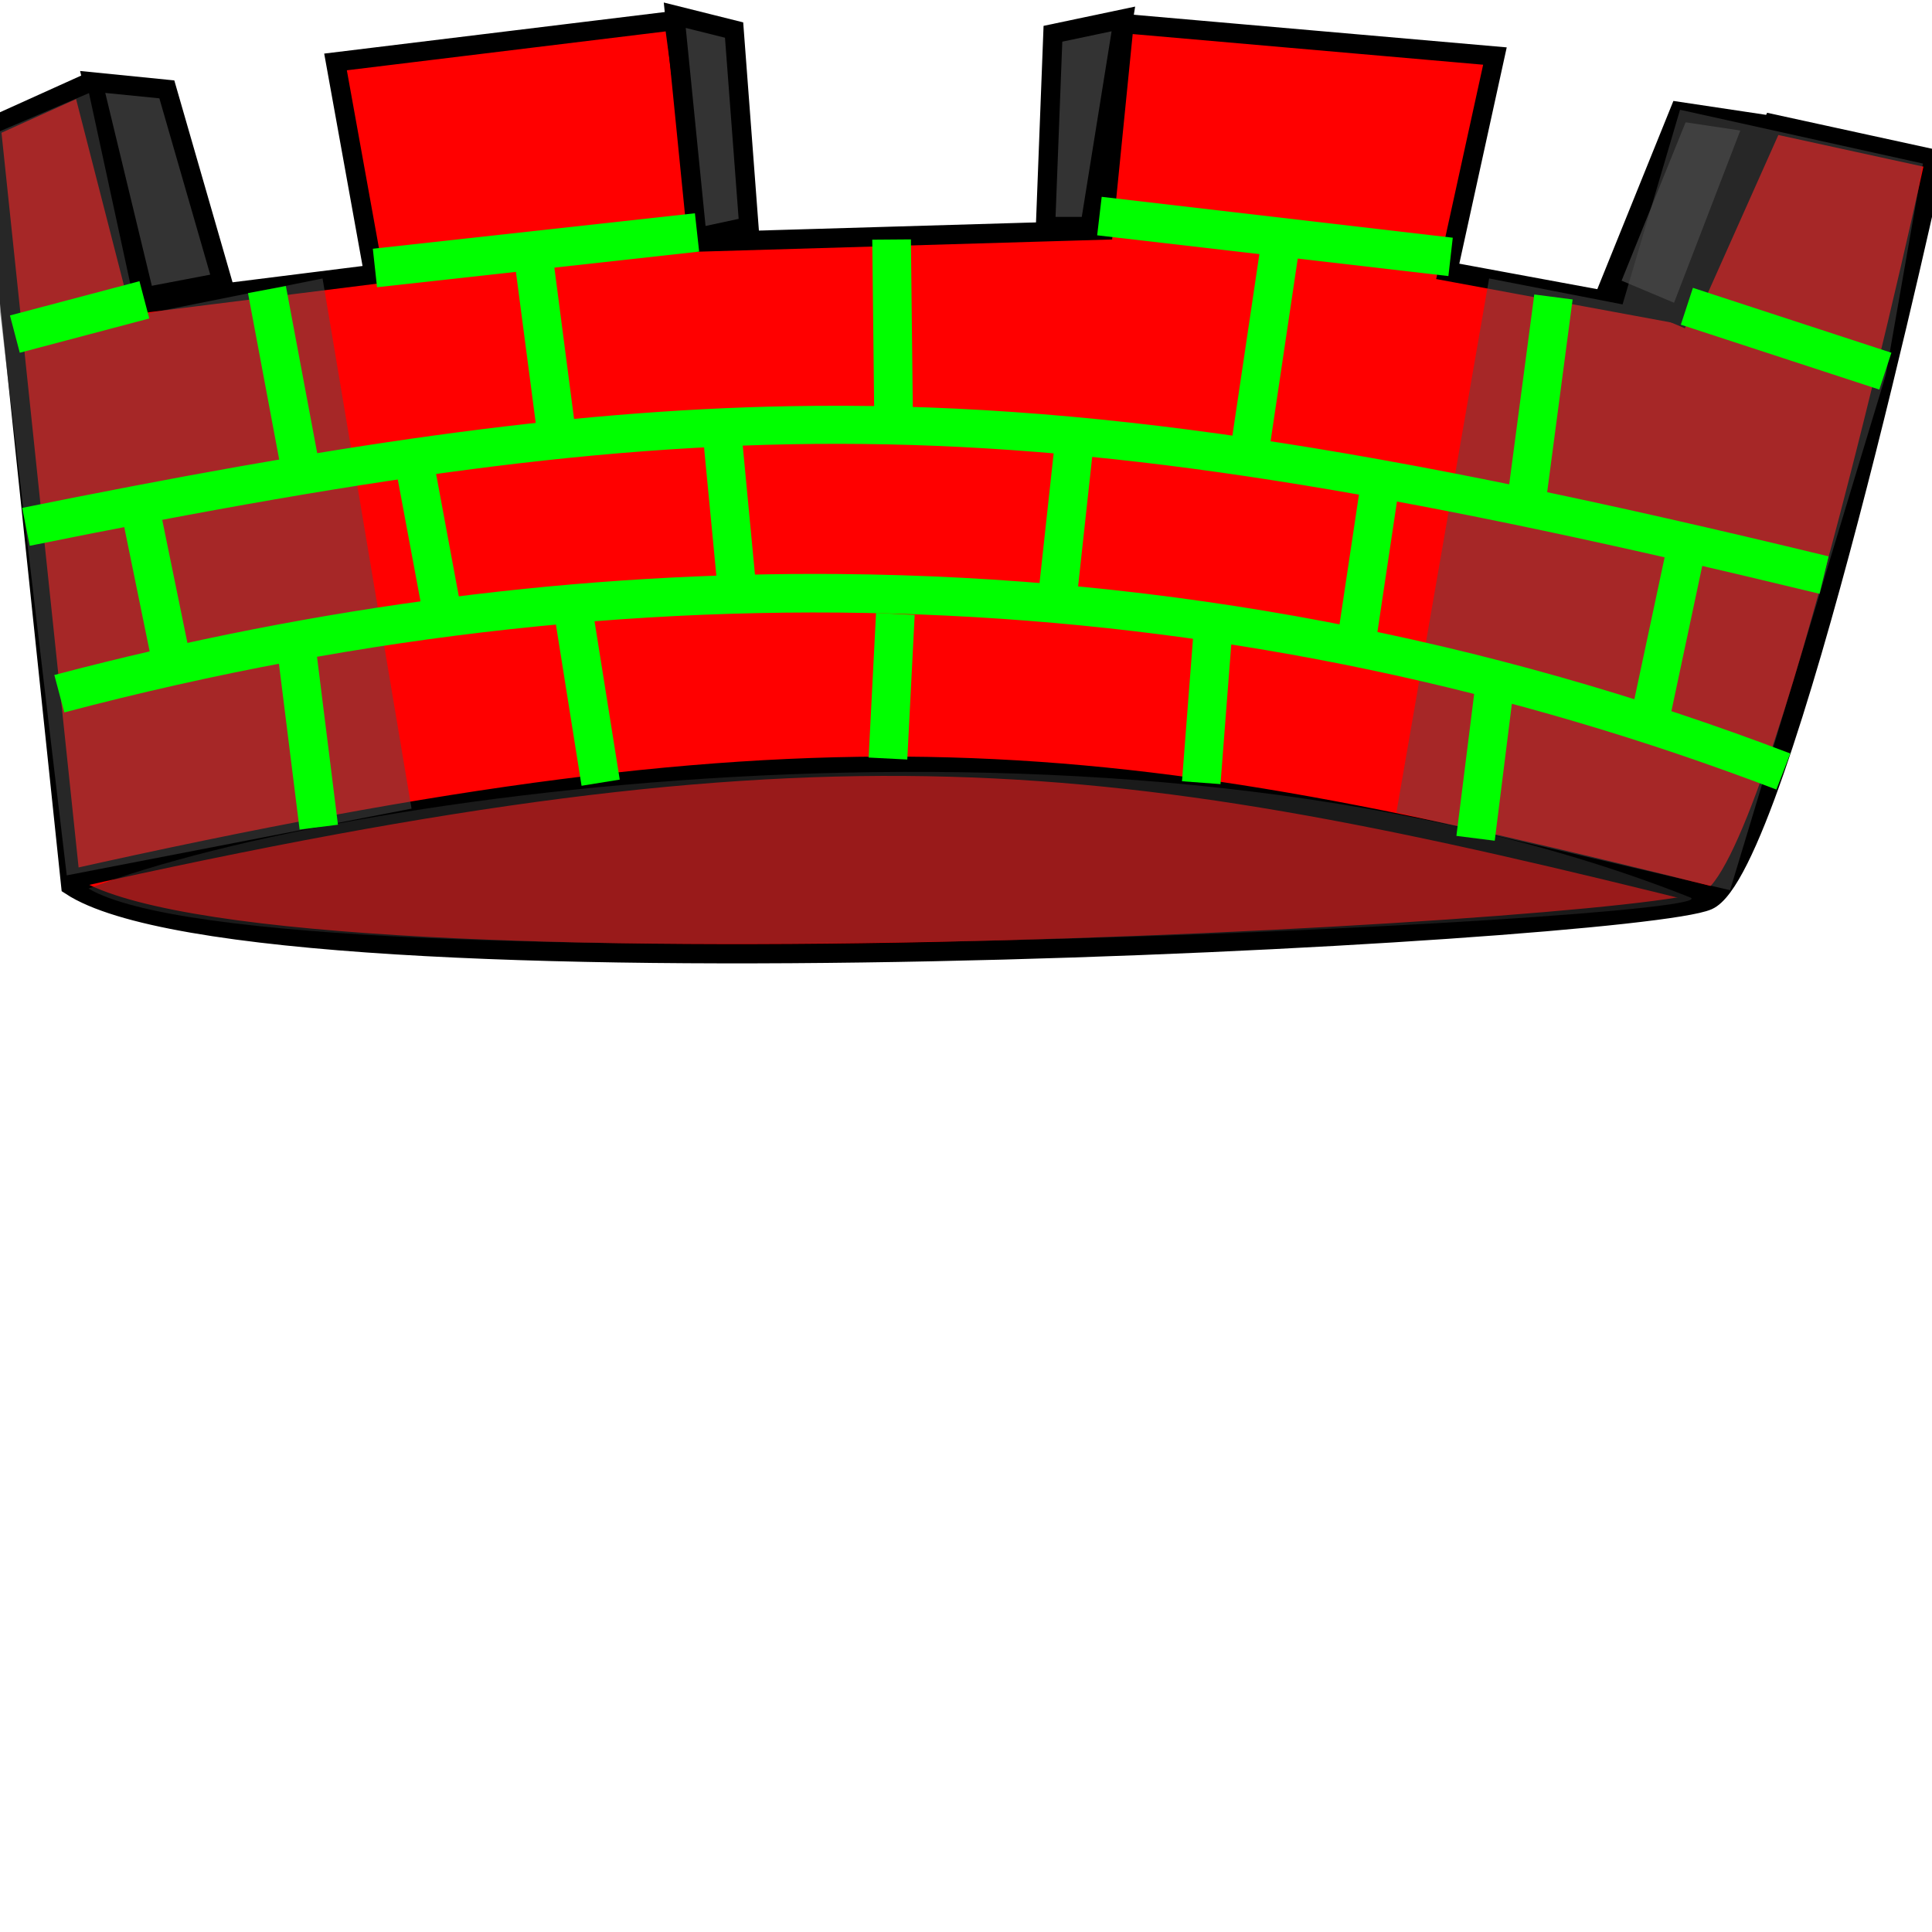
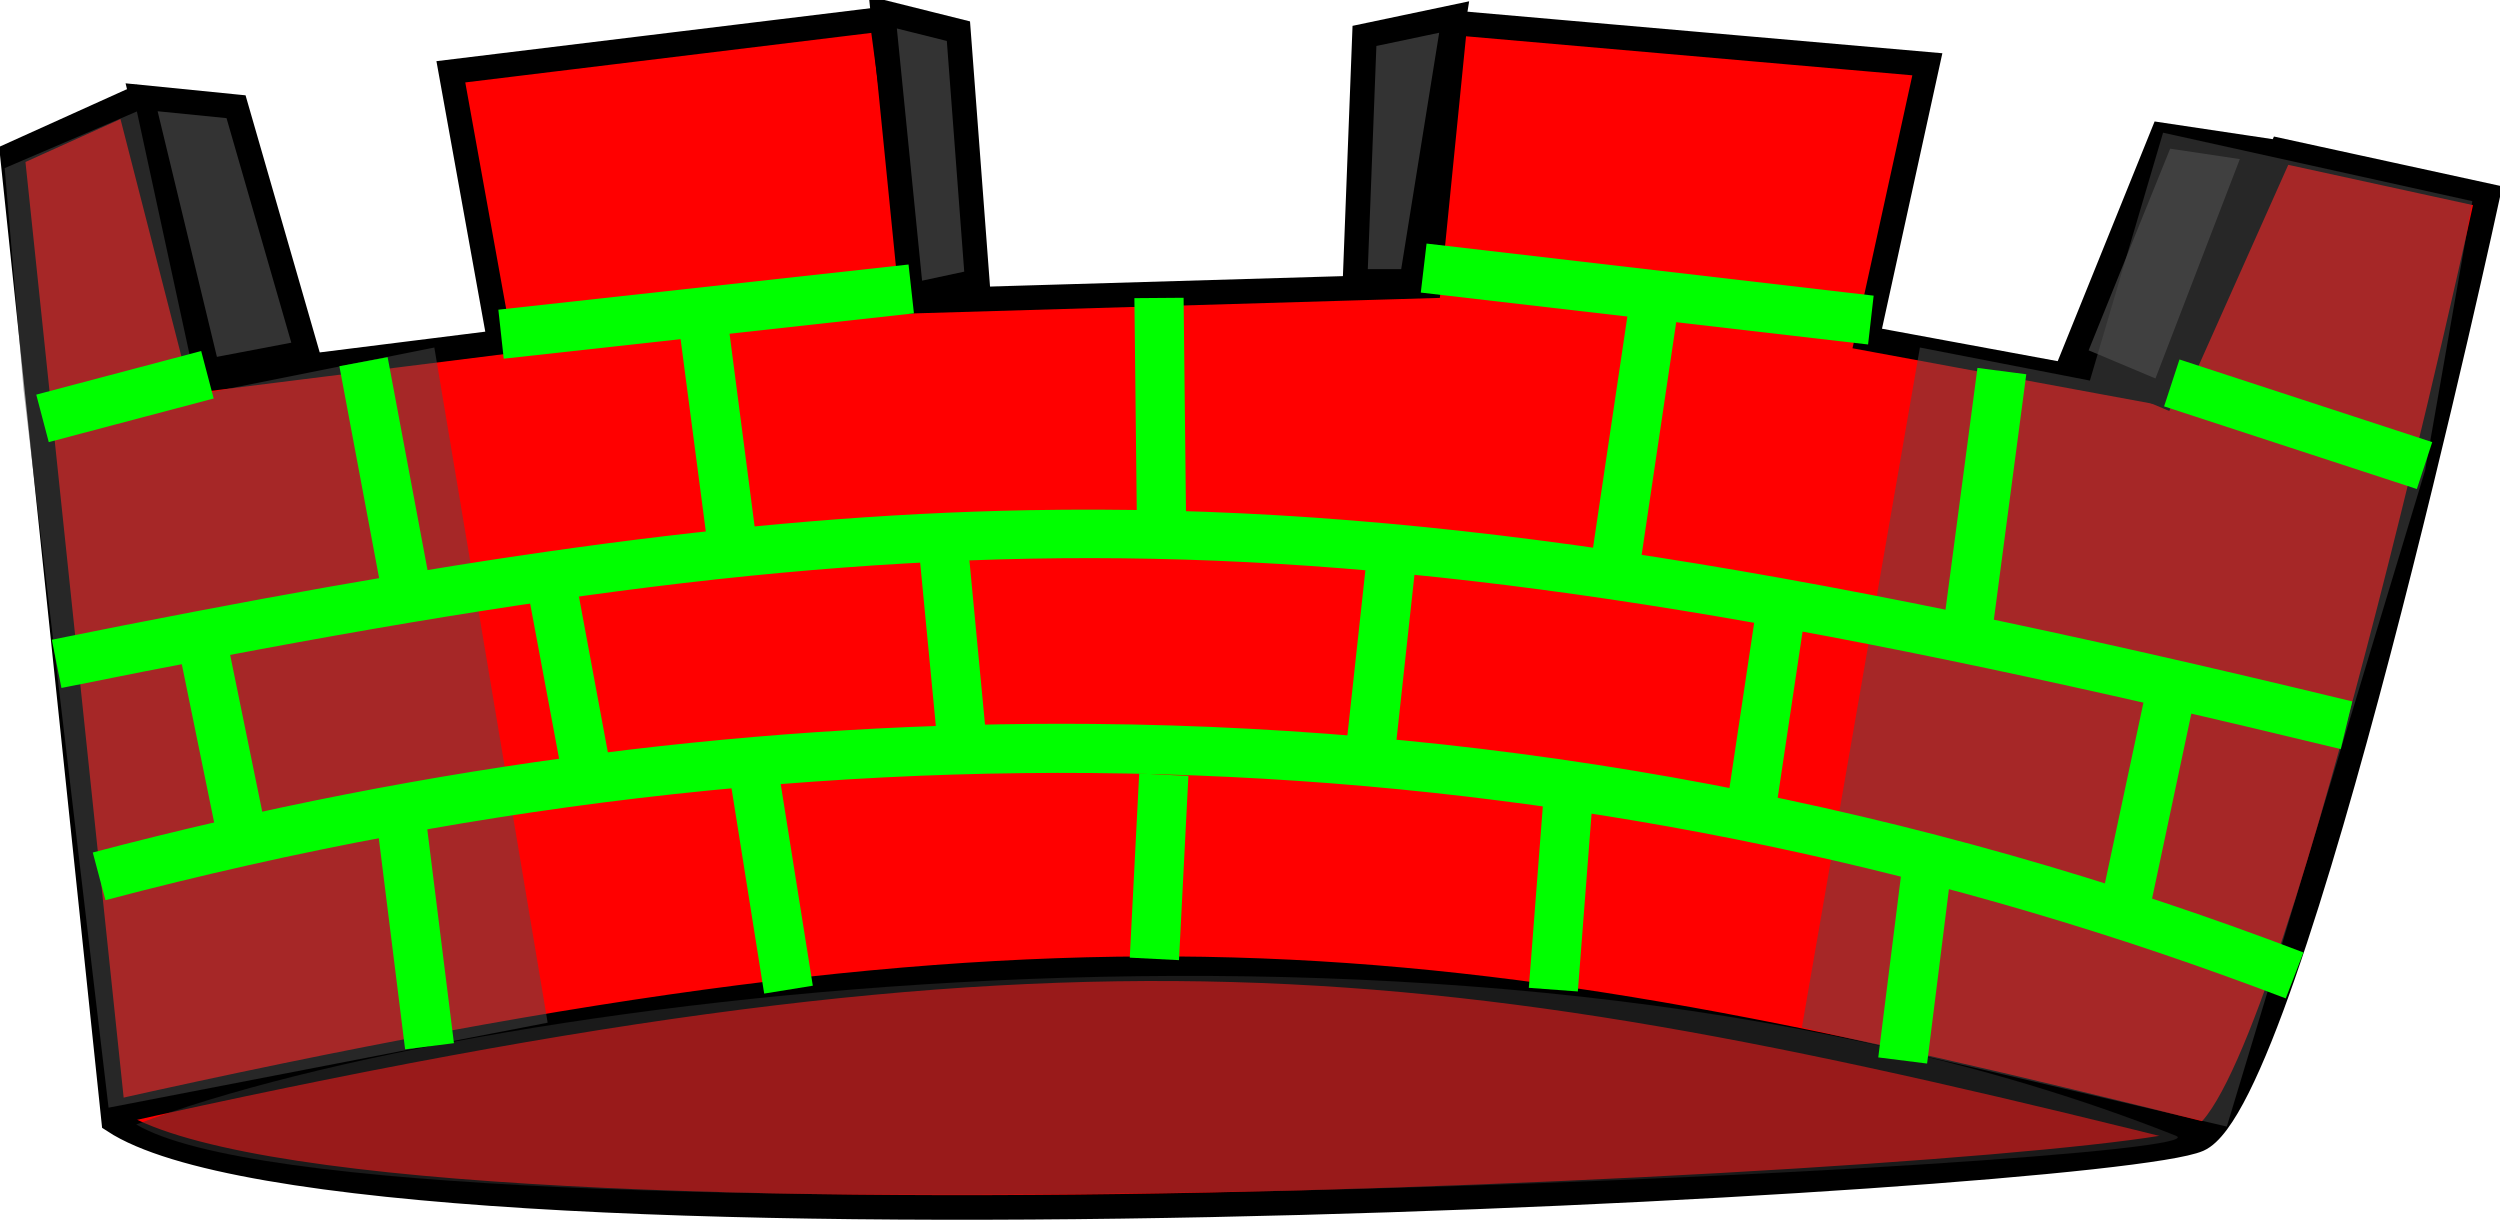
- <svg xmlns="http://www.w3.org/2000/svg" width="400" height="400" id="svg2" version="1.1">
+ <svg xmlns="http://www.w3.org/2000/svg" width="406.443" height="198.307" id="svg2" version="1.1">
  <defs id="defs4">
    </defs>
-   <g id="body">
+   <g id="body" transform="translate(3.832061,-1.152215)">
    <path style="fill:#ff0000;stroke:#000000;stroke-width:4;stroke-linecap:butt;stroke-linejoin:miter;stroke-opacity:1" d="m 14.656,183.359 c 39.084,25.649 323.664,9.771 338.931,3.053 15.267,-6.718 47.023,-153.435 47.023,-153.435 L 367.023,25.649 349.313,65.344 299.74,56.183 309.511,11.603 232.718,4.886 228.443,47.634 145.649,50.076 139.542,4.275 69.466,12.824 77.405,56.794 28.702,62.901 17.099,17.71 -1.832,26.26 z" id="path4005" />
    <path style="fill:none;stroke:#000000;stroke-width:4;stroke-linecap:butt;stroke-linejoin:miter;stroke-opacity:1" d="m 14.046,-467.863 c 158.168,-35.42 214.759,-28.001 341.374,3.664" id="path4515" transform="translate(0,650)" />
    <path style="opacity:0.5;fill:#333333;stroke:none" d="m 18.321,183.969 c 37.252,21.985 342.867,6.311 331.603,1.832 C 238.86,141.641 74.504,162.595 18.321,183.969 z" id="path4517" />
    <path style="fill:#333333;fill-opacity:1;stroke:#000000;stroke-width:4;stroke-opacity:1" d="M 19.19,16.969 34.542,18.504 46.056,58.419 29.936,61.49 z" id="path3029" />
    <path style="fill:#333333;fill-opacity:1;stroke:#000000;stroke-width:4;stroke-opacity:1" d="m 139.703,3.152 12.282,3.07 3.07,40.683 -10.746,2.303 z" id="path3031" />
    <path style="fill:#333333;fill-opacity:1;stroke:#000000;stroke-width:4;stroke-opacity:1" d="m 232.582,3.92 -14.584,3.07 -1.535,39.915 9.211,0 z" id="path3033" />
    <path style="fill:#333333;fill-opacity:1;stroke:#000000;stroke-width:4;stroke-opacity:1" d="m 363.074,25.413 -15.352,-2.303 -14.584,36.077 14.584,6.141 z" id="path3035" />
    <path style="opacity:0.5;fill:#4d4d4d;stroke:none" d="M -3.07,28.483 18.422,19.272 28.401,65.328 66.781,57.652 85.203,167.418 13.817,181.235 0,64.56 z" id="path3085" />
    <path id="path3087" d="M 398.112,33.856 347.834,22.726 335.936,63.025 308.303,57.652 289.113,168.186 358.197,184.305 390.436,77.609 z" style="opacity:0.5;fill:#4d4d4d;stroke:none" />
  </g>
-   <g id="masoned" style="fill:#00ff00;stroke:none">
+   <g id="masoned" style="fill:#00ff00;stroke:none" transform="translate(3.832061,-1.152215)">
    <path style="font-size:medium;font-style:normal;font-variant:normal;font-weight:normal;font-stretch:normal;text-indent:0;text-align:start;text-decoration:none;line-height:normal;letter-spacing:normal;word-spacing:normal;text-transform:none;direction:ltr;block-progression:tb;writing-mode:lr-tb;text-anchor:start;baseline-shift:baseline;color:#000000;fill:#00ff00;fill-opacity:1;fill-rule:nonzero;stroke:none;stroke-width:8;marker:none;visibility:visible;display:inline;overflow:visible;enable-background:accumulate;font-family:Sans;-inkscape-font-specification:Sans" d="M 28.875,58.219 2.062,65.312 4.094,73.031 30.906,65.938 28.875,58.219 z" id="path3039" />
    <path style="font-size:medium;font-style:normal;font-variant:normal;font-weight:normal;font-stretch:normal;text-indent:0;text-align:start;text-decoration:none;line-height:normal;letter-spacing:normal;word-spacing:normal;text-transform:none;direction:ltr;block-progression:tb;writing-mode:lr-tb;text-anchor:start;baseline-shift:baseline;color:#000000;fill:#00ff00;fill-opacity:1;fill-rule:nonzero;stroke:none;stroke-width:8;marker:none;visibility:visible;display:inline;overflow:visible;enable-background:accumulate;font-family:Sans;-inkscape-font-specification:Sans" d="M 143.875,44.156 77.188,51.5 l 0.875,7.969 66.688,-7.375 -0.875,-7.938 z" id="path3041" />
    <path style="font-size:medium;font-style:normal;font-variant:normal;font-weight:normal;font-stretch:normal;text-indent:0;text-align:start;text-decoration:none;line-height:normal;letter-spacing:normal;word-spacing:normal;text-transform:none;direction:ltr;block-progression:tb;writing-mode:lr-tb;text-anchor:start;baseline-shift:baseline;color:#000000;fill:#00ff00;fill-opacity:1;fill-rule:nonzero;stroke:none;stroke-width:8;marker:none;visibility:visible;display:inline;overflow:visible;enable-background:accumulate;font-family:Sans;-inkscape-font-specification:Sans" d="m 228.094,40.75 -0.938,7.969 72.719,8.438 0.906,-7.938 -72.688,-8.469 z" id="path3043" />
    <path style="font-size:medium;font-style:normal;font-variant:normal;font-weight:normal;font-stretch:normal;text-indent:0;text-align:start;text-decoration:none;line-height:normal;letter-spacing:normal;word-spacing:normal;text-transform:none;direction:ltr;block-progression:tb;writing-mode:lr-tb;text-anchor:start;baseline-shift:baseline;color:#000000;fill:#00ff00;fill-opacity:1;fill-rule:nonzero;stroke:none;stroke-width:8;marker:none;visibility:visible;display:inline;overflow:visible;enable-background:accumulate;font-family:Sans;-inkscape-font-specification:Sans" d="m 350.5,59.594 -2.5,7.625 41.094,13.438 2.5,-7.625 L 350.5,59.594 z" id="path3045" />
    <path style="font-size:medium;font-style:normal;font-variant:normal;font-weight:normal;font-stretch:normal;text-indent:0;text-align:start;text-decoration:none;line-height:normal;letter-spacing:normal;word-spacing:normal;text-transform:none;direction:ltr;block-progression:tb;writing-mode:lr-tb;text-anchor:start;baseline-shift:baseline;color:#000000;fill:#00ff00;fill-opacity:1;stroke:none;stroke-width:8;marker:none;visibility:visible;display:inline;overflow:visible;enable-background:accumulate;font-family:Sans;-inkscape-font-specification:Sans" d="m 163.531,84.094 c -47.584,0.87 -95.414,8.238 -158.938,21.062 L 6.156,113 c 144.792,-29.231 205.457,-30.074 370.562,9.938 l 1.875,-7.75 C 285.458,92.617 224.71,82.975 163.531,84.094 z" id="path3049" />
    <path style="font-size:medium;font-style:normal;font-variant:normal;font-weight:normal;font-stretch:normal;text-indent:0;text-align:start;text-decoration:none;line-height:normal;letter-spacing:normal;word-spacing:normal;text-transform:none;direction:ltr;block-progression:tb;writing-mode:lr-tb;text-anchor:start;baseline-shift:baseline;color:#000000;fill:#00ff00;fill-opacity:1;stroke:none;stroke-width:8;marker:none;visibility:visible;display:inline;overflow:visible;enable-background:accumulate;font-family:Sans;-inkscape-font-specification:Sans" d="M 173.75,118.844 C 120.691,118.385 66.317,125.223 11.25,139.75 l 2.062,7.75 c 124.369,-32.809 244.71,-25.953 354.469,15.969 L 370.656,156 C 308.045,132.086 241.969,119.433 173.75,118.844 z" id="path3051" />
    <path style="font-size:medium;font-style:normal;font-variant:normal;font-weight:normal;font-stretch:normal;text-indent:0;text-align:start;text-decoration:none;line-height:normal;letter-spacing:normal;word-spacing:normal;text-transform:none;direction:ltr;block-progression:tb;writing-mode:lr-tb;text-anchor:start;baseline-shift:baseline;color:#000000;fill:#00ff00;fill-opacity:1;stroke:none;stroke-width:8;marker:none;visibility:visible;display:inline;overflow:visible;enable-background:accumulate;font-family:Sans;-inkscape-font-specification:Sans" d="M 59.188,59.219 51.344,60.688 58.25,97.531 66.094,96.062 59.188,59.219 z" id="path3053" />
    <path style="font-size:medium;font-style:normal;font-variant:normal;font-weight:normal;font-stretch:normal;text-indent:0;text-align:start;text-decoration:none;line-height:normal;letter-spacing:normal;word-spacing:normal;text-transform:none;direction:ltr;block-progression:tb;writing-mode:lr-tb;text-anchor:start;baseline-shift:baseline;color:#000000;fill:#00ff00;fill-opacity:1;stroke:none;stroke-width:8;marker:none;visibility:visible;display:inline;overflow:visible;enable-background:accumulate;font-family:Sans;-inkscape-font-specification:Sans" d="m 114.5,53.281 -7.938,1.062 4.625,35.281 7.906,-1.031 L 114.5,53.281 z" id="path3055" />
    <path style="font-size:medium;font-style:normal;font-variant:normal;font-weight:normal;font-stretch:normal;text-indent:0;text-align:start;text-decoration:none;line-height:normal;letter-spacing:normal;word-spacing:normal;text-transform:none;direction:ltr;block-progression:tb;writing-mode:lr-tb;text-anchor:start;baseline-shift:baseline;color:#000000;fill:#00ff00;fill-opacity:1;stroke:none;stroke-width:8;marker:none;visibility:visible;display:inline;overflow:visible;enable-background:accumulate;font-family:Sans;-inkscape-font-specification:Sans" d="m 188.594,49.562 -8,0.062 L 181,86.094 189,86 188.594,49.562 z" id="path3057" />
    <path style="font-size:medium;font-style:normal;font-variant:normal;font-weight:normal;font-stretch:normal;text-indent:0;text-align:start;text-decoration:none;line-height:normal;letter-spacing:normal;word-spacing:normal;text-transform:none;direction:ltr;block-progression:tb;writing-mode:lr-tb;text-anchor:start;baseline-shift:baseline;color:#000000;fill:#00ff00;fill-opacity:1;stroke:none;stroke-width:8;marker:none;visibility:visible;display:inline;overflow:visible;enable-background:accumulate;font-family:Sans;-inkscape-font-specification:Sans" d="M 260.875,51.688 254.719,93.156 262.625,94.312 268.781,52.875 260.875,51.688 z" id="path3059" />
    <path style="font-size:medium;font-style:normal;font-variant:normal;font-weight:normal;font-stretch:normal;text-indent:0;text-align:start;text-decoration:none;line-height:normal;letter-spacing:normal;word-spacing:normal;text-transform:none;direction:ltr;block-progression:tb;writing-mode:lr-tb;text-anchor:start;baseline-shift:baseline;color:#000000;fill:#00ff00;fill-opacity:1;stroke:none;stroke-width:8;marker:none;visibility:visible;display:inline;overflow:visible;enable-background:accumulate;font-family:Sans;-inkscape-font-specification:Sans" d="m 317.656,60.969 -5.375,40.688 7.938,1.031 5.375,-40.688 -7.938,-1.031 z" id="path3061" />
    <path style="font-size:medium;font-style:normal;font-variant:normal;font-weight:normal;font-stretch:normal;text-indent:0;text-align:start;text-decoration:none;line-height:normal;letter-spacing:normal;word-spacing:normal;text-transform:none;direction:ltr;block-progression:tb;writing-mode:lr-tb;text-anchor:start;baseline-shift:baseline;color:#000000;fill:#00ff00;fill-opacity:1;stroke:none;stroke-width:8;marker:none;visibility:visible;display:inline;overflow:visible;enable-background:accumulate;font-family:Sans;-inkscape-font-specification:Sans" d="m 33.094,105.219 -7.844,1.594 6.906,33.781 7.844,-1.625 -6.906,-33.75 z" id="path3063" />
    <path style="font-size:medium;font-style:normal;font-variant:normal;font-weight:normal;font-stretch:normal;text-indent:0;text-align:start;text-decoration:none;line-height:normal;letter-spacing:normal;word-spacing:normal;text-transform:none;direction:ltr;block-progression:tb;writing-mode:lr-tb;text-anchor:start;baseline-shift:baseline;color:#000000;fill:#00ff00;fill-opacity:1;stroke:none;stroke-width:8;marker:none;visibility:visible;display:inline;overflow:visible;enable-background:accumulate;font-family:Sans;-inkscape-font-specification:Sans" d="m 89.906,96.062 -7.875,1.469 6.156,33 7.844,-1.469 -6.125,-33 z" id="path3065" />
    <path style="font-size:medium;font-style:normal;font-variant:normal;font-weight:normal;font-stretch:normal;text-indent:0;text-align:start;text-decoration:none;line-height:normal;letter-spacing:normal;word-spacing:normal;text-transform:none;direction:ltr;block-progression:tb;writing-mode:lr-tb;text-anchor:start;baseline-shift:baseline;color:#000000;fill:#00ff00;fill-opacity:1;stroke:none;stroke-width:8;marker:none;visibility:visible;display:inline;overflow:visible;enable-background:accumulate;font-family:Sans;-inkscape-font-specification:Sans" d="m 153.656,91.031 -7.969,0.781 3.094,32.219 7.938,-0.75 -3.062,-32.25 z" id="path3067" />
    <path style="font-size:medium;font-style:normal;font-variant:normal;font-weight:normal;font-stretch:normal;text-indent:0;text-align:start;text-decoration:none;line-height:normal;letter-spacing:normal;word-spacing:normal;text-transform:none;direction:ltr;block-progression:tb;writing-mode:lr-tb;text-anchor:start;baseline-shift:baseline;color:#000000;fill:#00ff00;fill-opacity:1;stroke:none;stroke-width:8;marker:none;visibility:visible;display:inline;overflow:visible;enable-background:accumulate;font-family:Sans;-inkscape-font-specification:Sans" d="m 218.625,89.469 -3.844,35.312 7.969,0.844 3.844,-35.312 -7.969,-0.844 z" id="path3069" />
    <path style="font-size:medium;font-style:normal;font-variant:normal;font-weight:normal;font-stretch:normal;text-indent:0;text-align:start;text-decoration:none;line-height:normal;letter-spacing:normal;word-spacing:normal;text-transform:none;direction:ltr;block-progression:tb;writing-mode:lr-tb;text-anchor:start;baseline-shift:baseline;color:#000000;fill:#00ff00;fill-opacity:1;stroke:none;stroke-width:8;marker:none;visibility:visible;display:inline;overflow:visible;enable-background:accumulate;font-family:Sans;-inkscape-font-specification:Sans" d="M 281.594,100.812 277,131.5 284.906,132.688 289.5,102 l -7.906,-1.188 z" id="path3071" />
    <path style="font-size:medium;font-style:normal;font-variant:normal;font-weight:normal;font-stretch:normal;text-indent:0;text-align:start;text-decoration:none;line-height:normal;letter-spacing:normal;word-spacing:normal;text-transform:none;direction:ltr;block-progression:tb;writing-mode:lr-tb;text-anchor:start;baseline-shift:baseline;color:#000000;fill:#00ff00;fill-opacity:1;stroke:none;stroke-width:8;marker:none;visibility:visible;display:inline;overflow:visible;enable-background:accumulate;font-family:Sans;-inkscape-font-specification:Sans" d="m 345.344,112.094 -7.688,36.062 7.844,1.656 7.656,-36.062 -7.812,-1.656 z" id="path3073" />
    <path style="font-size:medium;font-style:normal;font-variant:normal;font-weight:normal;font-stretch:normal;text-indent:0;text-align:start;text-decoration:none;line-height:normal;letter-spacing:normal;word-spacing:normal;text-transform:none;direction:ltr;block-progression:tb;writing-mode:lr-tb;text-anchor:start;baseline-shift:baseline;color:#000000;fill:#00ff00;fill-opacity:1;stroke:none;stroke-width:8;marker:none;visibility:visible;display:inline;overflow:visible;enable-background:accumulate;font-family:Sans;-inkscape-font-specification:Sans" d="m 65.375,133.906 -7.938,1 4.594,36.844 7.938,-1 -4.594,-36.844 z" id="path3075" />
    <path style="font-size:medium;font-style:normal;font-variant:normal;font-weight:normal;font-stretch:normal;text-indent:0;text-align:start;text-decoration:none;line-height:normal;letter-spacing:normal;word-spacing:normal;text-transform:none;direction:ltr;block-progression:tb;writing-mode:lr-tb;text-anchor:start;baseline-shift:baseline;color:#000000;fill:#00ff00;fill-opacity:1;stroke:none;stroke-width:8;marker:none;visibility:visible;display:inline;overflow:visible;enable-background:accumulate;font-family:Sans;-inkscape-font-specification:Sans" d="m 122.938,127.656 -7.906,1.25 5.375,33.781 7.906,-1.281 -5.375,-33.75 z" id="path3077" />
    <path style="font-size:medium;font-style:normal;font-variant:normal;font-weight:normal;font-stretch:normal;text-indent:0;text-align:start;text-decoration:none;line-height:normal;letter-spacing:normal;word-spacing:normal;text-transform:none;direction:ltr;block-progression:tb;writing-mode:lr-tb;text-anchor:start;baseline-shift:baseline;color:#000000;fill:#00ff00;fill-opacity:1;stroke:none;stroke-width:8;marker:none;visibility:visible;display:inline;overflow:visible;enable-background:accumulate;font-family:Sans;-inkscape-font-specification:Sans" d="m 181.375,126.906 -1.531,29.938 8,0.406 1.531,-29.938 -8,-0.406 z" id="path3079" />
    <path style="font-size:medium;font-style:normal;font-variant:normal;font-weight:normal;font-stretch:normal;text-indent:0;text-align:start;text-decoration:none;line-height:normal;letter-spacing:normal;word-spacing:normal;text-transform:none;direction:ltr;block-progression:tb;writing-mode:lr-tb;text-anchor:start;baseline-shift:baseline;color:#000000;fill:#00ff00;fill-opacity:1;stroke:none;stroke-width:8;marker:none;visibility:visible;display:inline;overflow:visible;enable-background:accumulate;font-family:Sans;-inkscape-font-specification:Sans" d="m 247.031,131.812 -2.312,29.938 7.969,0.594 2.312,-29.938 -7.969,-0.594 z" id="path3081" />
    <path style="font-size:medium;font-style:normal;font-variant:normal;font-weight:normal;font-stretch:normal;text-indent:0;text-align:start;text-decoration:none;line-height:normal;letter-spacing:normal;word-spacing:normal;text-transform:none;direction:ltr;block-progression:tb;writing-mode:lr-tb;text-anchor:start;baseline-shift:baseline;color:#000000;fill:#00ff00;fill-opacity:1;stroke:none;stroke-width:8;marker:none;visibility:visible;display:inline;overflow:visible;enable-background:accumulate;font-family:Sans;-inkscape-font-specification:Sans" d="m 305.375,142.344 -3.844,30.719 7.938,1 3.844,-30.719 -7.938,-1 z" id="path3083" />
  </g>
</svg>
